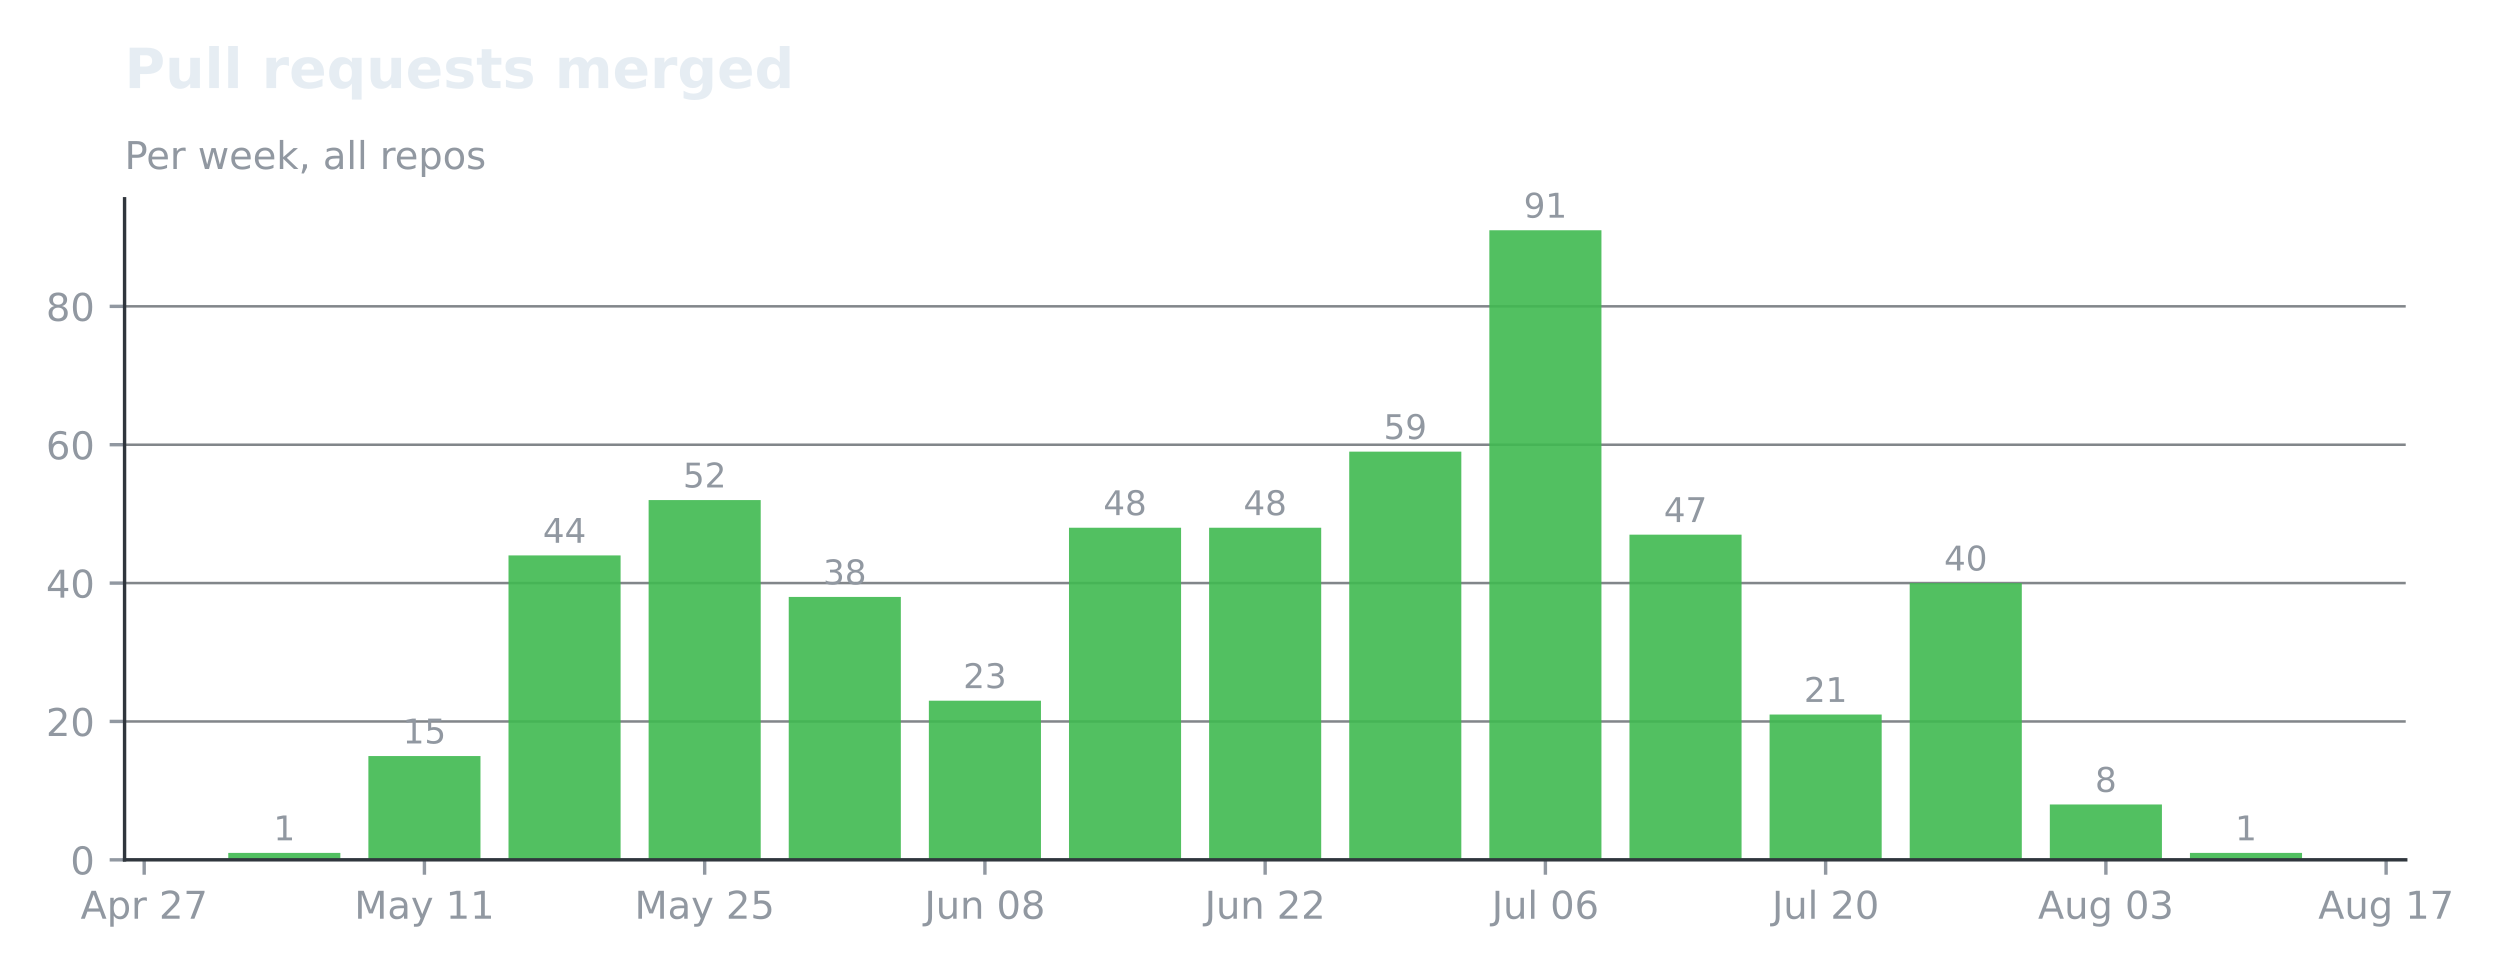
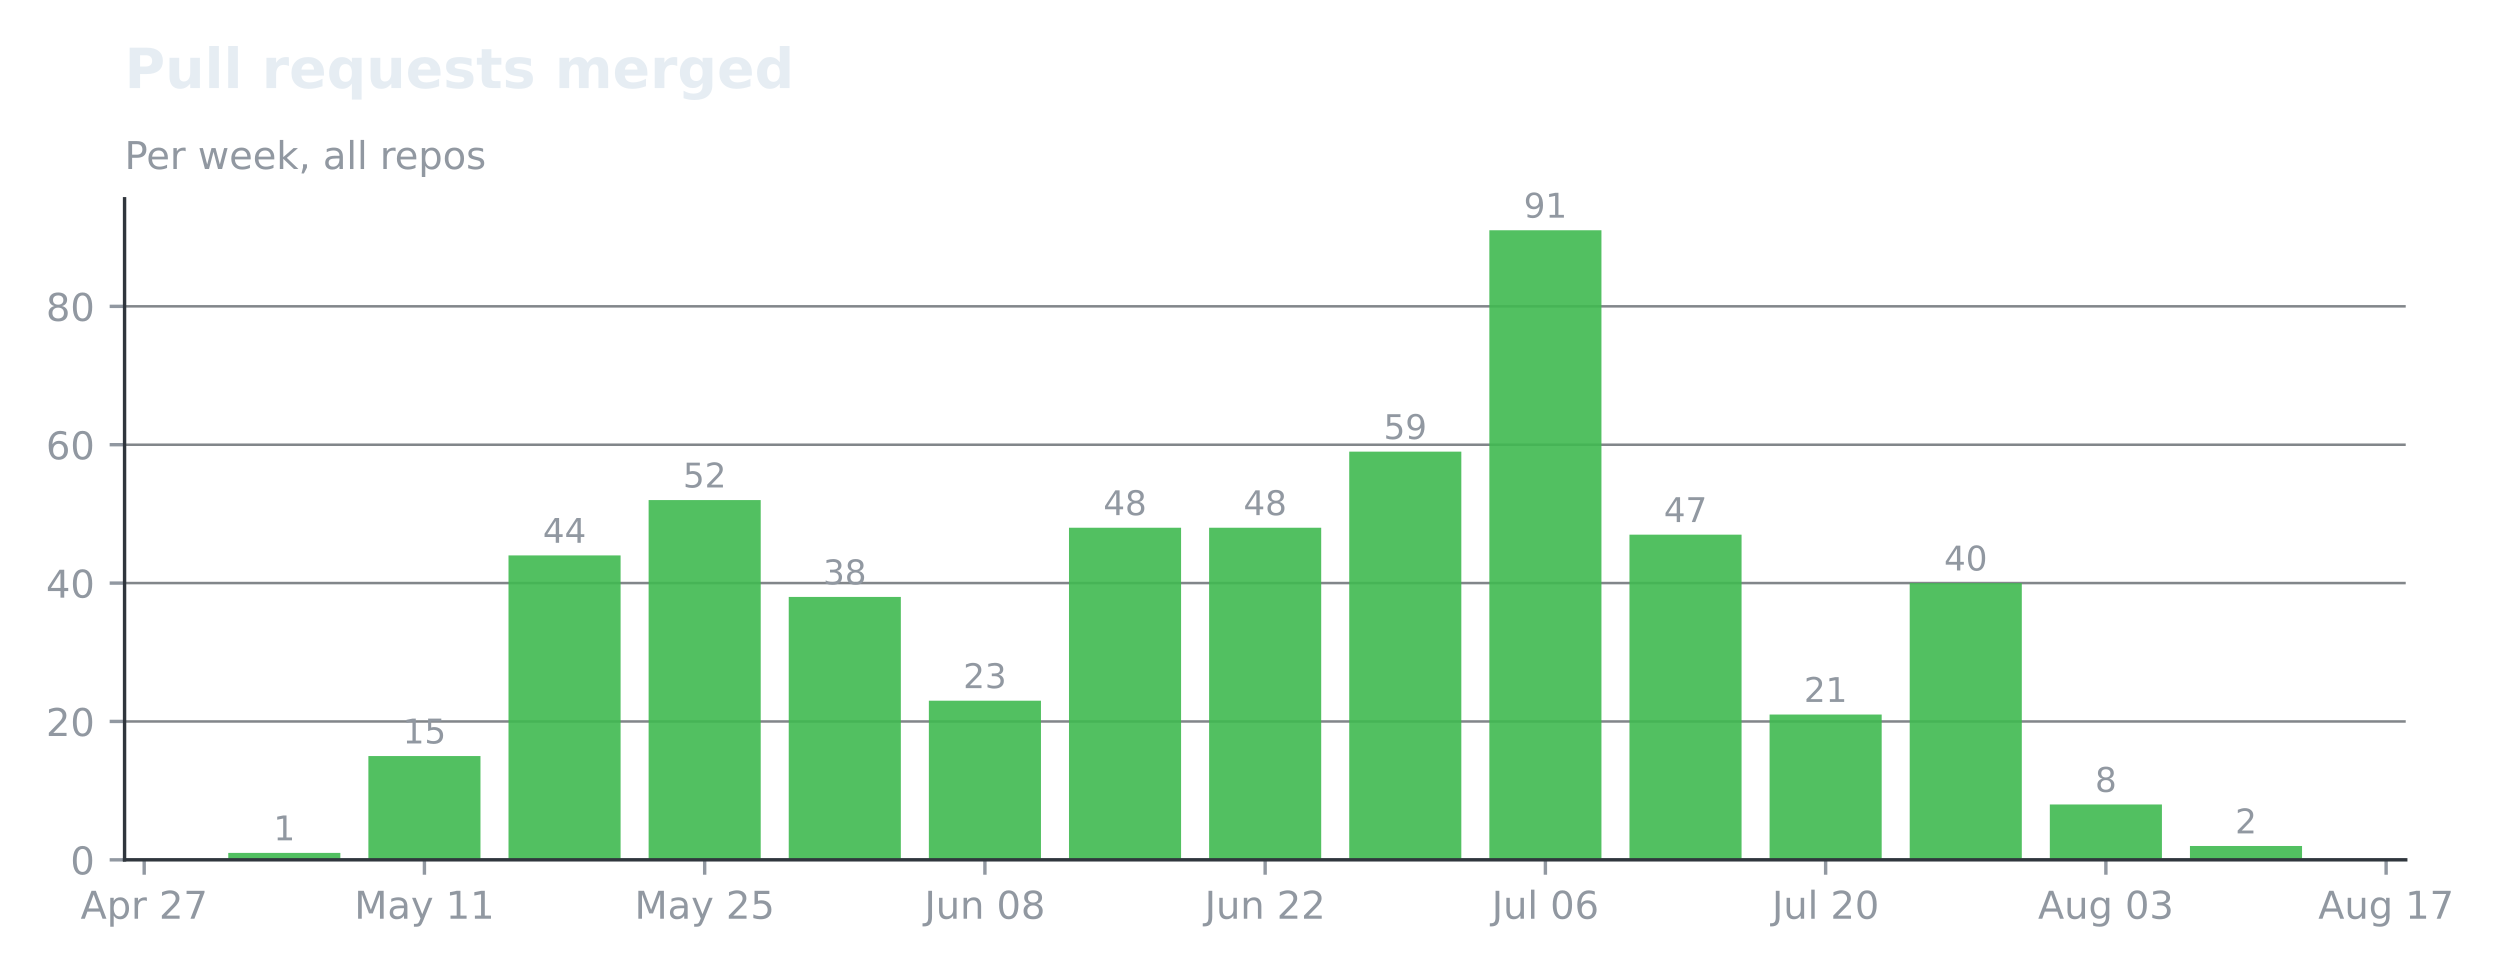
<svg xmlns="http://www.w3.org/2000/svg" xmlns:xlink="http://www.w3.org/1999/xlink" width="587.069pt" height="228.711pt" viewBox="0 0 587.069 228.711" version="1.1">
  <defs>
    <style type="text/css">*{stroke-linejoin: round; stroke-linecap: butt}</style>
  </defs>
  <g id="figure_1">
    <g id="patch_1">
      <path d="M 0 228.711  L 587.069 228.711  L 587.069 -0  L 0 -0  L 0 228.711  z " style="fill: none; opacity: 0" />
    </g>
    <g id="axes_1">
      <g id="patch_2">
        <path d="M 29.253 201.91  L 564.933 201.91  L 564.933 46.678  L 29.253 46.678  L 29.253 201.91  z " style="fill: none" />
      </g>
      <g id="matplotlib.axis_1">
        <g id="xtick_1">
          <g id="line2d_1">
            <defs>
-               <path id="mc3138b891a" d="M 0 0  L 0 3.5  " style="stroke: #9198a1; stroke-width: 0.8" />
+               <path id="mb773273c75" d="M 0 0  L 0 3.5  " style="stroke: #9198a1; stroke-width: 0.8" />
            </defs>
            <g>
-               <use xlink:href="#mc3138b891a" x="33.859" y="201.91" style="fill: #9198a1; stroke: #9198a1; stroke-width: 0.8" />
+               <use xlink:href="#mb773273c75" x="33.859" y="201.91" style="fill: #9198a1; stroke: #9198a1; stroke-width: 0.8" />
            </g>
          </g>
          <g id="text_1">
            <g style="fill: #9198a1" transform="translate(18.91768 215.7479) scale(0.09 -0.09)">
              <defs>
                <path id="DejaVuSans-24" d="M 2188 4044  L 1331 1722  L 3047 1722  L 2188 4044  z M 1831 4666  L 2547 4666  L 4325 0  L 3669 0  L 3244 1197  L 1141 1197  L 716 0  L 50 0  L 1831 4666  z " transform="scale(0.015625)" />
                <path id="DejaVuSans-53" d="M 1159 525  L 1159 -1331  L 581 -1331  L 581 3500  L 1159 3500  L 1159 2969  Q 1341 3281 1617 3432  Q 1894 3584 2278 3584  Q 2916 3584 3314 3078  Q 3713 2572 3713 1747  Q 3713 922 3314 415  Q 2916 -91 2278 -91  Q 1894 -91 1617 61  Q 1341 213 1159 525  z M 3116 1747  Q 3116 2381 2855 2742  Q 2594 3103 2138 3103  Q 1681 3103 1420 2742  Q 1159 2381 1159 1747  Q 1159 1113 1420 752  Q 1681 391 2138 391  Q 2594 391 2855 752  Q 3116 1113 3116 1747  z " transform="scale(0.015625)" />
                <path id="DejaVuSans-55" d="M 2631 2963  Q 2534 3019 2420 3045  Q 2306 3072 2169 3072  Q 1681 3072 1420 2755  Q 1159 2438 1159 1844  L 1159 0  L 581 0  L 581 3500  L 1159 3500  L 1159 2956  Q 1341 3275 1631 3429  Q 1922 3584 2338 3584  Q 2397 3584 2469 3576  Q 2541 3569 2628 3553  L 2631 2963  z " transform="scale(0.015625)" />
                <path id="DejaVuSans-3" transform="scale(0.015625)" />
                <path id="DejaVuSans-15" d="M 1228 531  L 3431 531  L 3431 0  L 469 0  L 469 531  Q 828 903 1448 1529  Q 2069 2156 2228 2338  Q 2531 2678 2651 2914  Q 2772 3150 2772 3378  Q 2772 3750 2511 3984  Q 2250 4219 1831 4219  Q 1534 4219 1204 4116  Q 875 4013 500 3803  L 500 4441  Q 881 4594 1212 4672  Q 1544 4750 1819 4750  Q 2544 4750 2975 4387  Q 3406 4025 3406 3419  Q 3406 3131 3298 2873  Q 3191 2616 2906 2266  Q 2828 2175 2409 1742  Q 1991 1309 1228 531  z " transform="scale(0.015625)" />
                <path id="DejaVuSans-1a" d="M 525 4666  L 3525 4666  L 3525 4397  L 1831 0  L 1172 0  L 2766 4134  L 525 4134  L 525 4666  z " transform="scale(0.015625)" />
              </defs>
              <use xlink:href="#DejaVuSans-24" />
              <use xlink:href="#DejaVuSans-53" transform="translate(68.40625 0)" />
              <use xlink:href="#DejaVuSans-55" transform="translate(131.8906 0)" />
              <use xlink:href="#DejaVuSans-3" transform="translate(173 0)" />
              <use xlink:href="#DejaVuSans-15" transform="translate(204.7812 0)" />
              <use xlink:href="#DejaVuSans-1a" transform="translate(268.4062 0)" />
            </g>
          </g>
        </g>
        <g id="xtick_2">
          <g id="line2d_2">
            <g>
-               <use xlink:href="#mc3138b891a" x="99.667" y="201.91" style="fill: #9198a1; stroke: #9198a1; stroke-width: 0.8" />
+               <use xlink:href="#mb773273c75" x="99.667" y="201.91" style="fill: #9198a1; stroke: #9198a1; stroke-width: 0.8" />
            </g>
          </g>
          <g id="text_2">
            <g style="fill: #9198a1" transform="translate(83.20728 215.7479) scale(0.09 -0.09)">
              <defs>
                <path id="DejaVuSans-30" d="M 628 4666  L 1569 4666  L 2759 1491  L 3956 4666  L 4897 4666  L 4897 0  L 4281 0  L 4281 4097  L 3078 897  L 2444 897  L 1241 4097  L 1241 0  L 628 0  L 628 4666  z " transform="scale(0.015625)" />
                <path id="DejaVuSans-44" d="M 2194 1759  Q 1497 1759 1228 1600  Q 959 1441 959 1056  Q 959 750 1161 570  Q 1363 391 1709 391  Q 2188 391 2477 730  Q 2766 1069 2766 1631  L 2766 1759  L 2194 1759  z M 3341 1997  L 3341 0  L 2766 0  L 2766 531  Q 2569 213 2275 61  Q 1981 -91 1556 -91  Q 1019 -91 701 211  Q 384 513 384 1019  Q 384 1609 779 1909  Q 1175 2209 1959 2209  L 2766 2209  L 2766 2266  Q 2766 2663 2505 2880  Q 2244 3097 1772 3097  Q 1472 3097 1187 3025  Q 903 2953 641 2809  L 641 3341  Q 956 3463 1253 3523  Q 1550 3584 1831 3584  Q 2591 3584 2966 3190  Q 3341 2797 3341 1997  z " transform="scale(0.015625)" />
                <path id="DejaVuSans-5c" d="M 2059 -325  Q 1816 -950 1584 -1140  Q 1353 -1331 966 -1331  L 506 -1331  L 506 -850  L 844 -850  Q 1081 -850 1212 -737  Q 1344 -625 1503 -206  L 1606 56  L 191 3500  L 800 3500  L 1894 763  L 2988 3500  L 3597 3500  L 2059 -325  z " transform="scale(0.015625)" />
                <path id="DejaVuSans-14" d="M 794 531  L 1825 531  L 1825 4091  L 703 3866  L 703 4441  L 1819 4666  L 2450 4666  L 2450 531  L 3481 531  L 3481 0  L 794 0  L 794 531  z " transform="scale(0.015625)" />
              </defs>
              <use xlink:href="#DejaVuSans-30" />
              <use xlink:href="#DejaVuSans-44" transform="translate(86.28125 0)" />
              <use xlink:href="#DejaVuSans-5c" transform="translate(147.5625 0)" />
              <use xlink:href="#DejaVuSans-3" transform="translate(206.75 0)" />
              <use xlink:href="#DejaVuSans-14" transform="translate(238.5312 0)" />
              <use xlink:href="#DejaVuSans-14" transform="translate(302.1562 0)" />
            </g>
          </g>
        </g>
        <g id="xtick_3">
          <g id="line2d_3">
            <g>
-               <use xlink:href="#mc3138b891a" x="165.476" y="201.91" style="fill: #9198a1; stroke: #9198a1; stroke-width: 0.8" />
+               <use xlink:href="#mb773273c75" x="165.476" y="201.91" style="fill: #9198a1; stroke: #9198a1; stroke-width: 0.8" />
            </g>
          </g>
          <g id="text_3">
            <g style="fill: #9198a1" transform="translate(149.0156 215.7479) scale(0.09 -0.09)">
              <defs>
                <path id="DejaVuSans-18" d="M 691 4666  L 3169 4666  L 3169 4134  L 1269 4134  L 1269 2991  Q 1406 3038 1543 3061  Q 1681 3084 1819 3084  Q 2600 3084 3056 2656  Q 3513 2228 3513 1497  Q 3513 744 3044 326  Q 2575 -91 1722 -91  Q 1428 -91 1123 -41  Q 819 9 494 109  L 494 744  Q 775 591 1075 516  Q 1375 441 1709 441  Q 2250 441 2565 725  Q 2881 1009 2881 1497  Q 2881 1984 2565 2268  Q 2250 2553 1709 2553  Q 1456 2553 1204 2497  Q 953 2441 691 2322  L 691 4666  z " transform="scale(0.015625)" />
              </defs>
              <use xlink:href="#DejaVuSans-30" />
              <use xlink:href="#DejaVuSans-44" transform="translate(86.28125 0)" />
              <use xlink:href="#DejaVuSans-5c" transform="translate(147.5625 0)" />
              <use xlink:href="#DejaVuSans-3" transform="translate(206.75 0)" />
              <use xlink:href="#DejaVuSans-15" transform="translate(238.5312 0)" />
              <use xlink:href="#DejaVuSans-18" transform="translate(302.1562 0)" />
            </g>
          </g>
        </g>
        <g id="xtick_4">
          <g id="line2d_4">
            <g>
-               <use xlink:href="#mc3138b891a" x="231.284" y="201.91" style="fill: #9198a1; stroke: #9198a1; stroke-width: 0.8" />
+               <use xlink:href="#mb773273c75" x="231.284" y="201.91" style="fill: #9198a1; stroke: #9198a1; stroke-width: 0.8" />
            </g>
          </g>
          <g id="text_4">
            <g style="fill: #9198a1" transform="translate(217.0965 215.7479) scale(0.09 -0.09)">
              <defs>
                <path id="DejaVuSans-2d" d="M 628 4666  L 1259 4666  L 1259 325  Q 1259 -519 939 -900  Q 619 -1281 -91 -1281  L -331 -1281  L -331 -750  L -134 -750  Q 284 -750 456 -515  Q 628 -281 628 325  L 628 4666  z " transform="scale(0.015625)" />
                <path id="DejaVuSans-58" d="M 544 1381  L 544 3500  L 1119 3500  L 1119 1403  Q 1119 906 1312 657  Q 1506 409 1894 409  Q 2359 409 2629 706  Q 2900 1003 2900 1516  L 2900 3500  L 3475 3500  L 3475 0  L 2900 0  L 2900 538  Q 2691 219 2414 64  Q 2138 -91 1772 -91  Q 1169 -91 856 284  Q 544 659 544 1381  z M 1991 3584  L 1991 3584  z " transform="scale(0.015625)" />
                <path id="DejaVuSans-51" d="M 3513 2113  L 3513 0  L 2938 0  L 2938 2094  Q 2938 2591 2744 2837  Q 2550 3084 2163 3084  Q 1697 3084 1428 2787  Q 1159 2491 1159 1978  L 1159 0  L 581 0  L 581 3500  L 1159 3500  L 1159 2956  Q 1366 3272 1645 3428  Q 1925 3584 2291 3584  Q 2894 3584 3203 3211  Q 3513 2838 3513 2113  z " transform="scale(0.015625)" />
                <path id="DejaVuSans-13" d="M 2034 4250  Q 1547 4250 1301 3770  Q 1056 3291 1056 2328  Q 1056 1369 1301 889  Q 1547 409 2034 409  Q 2525 409 2770 889  Q 3016 1369 3016 2328  Q 3016 3291 2770 3770  Q 2525 4250 2034 4250  z M 2034 4750  Q 2819 4750 3233 4129  Q 3647 3509 3647 2328  Q 3647 1150 3233 529  Q 2819 -91 2034 -91  Q 1250 -91 836 529  Q 422 1150 422 2328  Q 422 3509 836 4129  Q 1250 4750 2034 4750  z " transform="scale(0.015625)" />
                <path id="DejaVuSans-1b" d="M 2034 2216  Q 1584 2216 1326 1975  Q 1069 1734 1069 1313  Q 1069 891 1326 650  Q 1584 409 2034 409  Q 2484 409 2743 651  Q 3003 894 3003 1313  Q 3003 1734 2745 1975  Q 2488 2216 2034 2216  z M 1403 2484  Q 997 2584 770 2862  Q 544 3141 544 3541  Q 544 4100 942 4425  Q 1341 4750 2034 4750  Q 2731 4750 3128 4425  Q 3525 4100 3525 3541  Q 3525 3141 3298 2862  Q 3072 2584 2669 2484  Q 3125 2378 3379 2068  Q 3634 1759 3634 1313  Q 3634 634 3220 271  Q 2806 -91 2034 -91  Q 1263 -91 848 271  Q 434 634 434 1313  Q 434 1759 690 2068  Q 947 2378 1403 2484  z M 1172 3481  Q 1172 3119 1398 2916  Q 1625 2713 2034 2713  Q 2441 2713 2670 2916  Q 2900 3119 2900 3481  Q 2900 3844 2670 4047  Q 2441 4250 2034 4250  Q 1625 4250 1398 4047  Q 1172 3844 1172 3481  z " transform="scale(0.015625)" />
              </defs>
              <use xlink:href="#DejaVuSans-2d" />
              <use xlink:href="#DejaVuSans-58" transform="translate(29.5 0)" />
              <use xlink:href="#DejaVuSans-51" transform="translate(92.875 0)" />
              <use xlink:href="#DejaVuSans-3" transform="translate(156.25 0)" />
              <use xlink:href="#DejaVuSans-13" transform="translate(188.0312 0)" />
              <use xlink:href="#DejaVuSans-1b" transform="translate(251.6562 0)" />
            </g>
          </g>
        </g>
        <g id="xtick_5">
          <g id="line2d_5">
            <g>
-               <use xlink:href="#mc3138b891a" x="297.092" y="201.91" style="fill: #9198a1; stroke: #9198a1; stroke-width: 0.8" />
+               <use xlink:href="#mb773273c75" x="297.092" y="201.91" style="fill: #9198a1; stroke: #9198a1; stroke-width: 0.8" />
            </g>
          </g>
          <g id="text_5">
            <g style="fill: #9198a1" transform="translate(282.9048 215.7479) scale(0.09 -0.09)">
              <use xlink:href="#DejaVuSans-2d" />
              <use xlink:href="#DejaVuSans-58" transform="translate(29.5 0)" />
              <use xlink:href="#DejaVuSans-51" transform="translate(92.875 0)" />
              <use xlink:href="#DejaVuSans-3" transform="translate(156.25 0)" />
              <use xlink:href="#DejaVuSans-15" transform="translate(188.0312 0)" />
              <use xlink:href="#DejaVuSans-15" transform="translate(251.6562 0)" />
            </g>
          </g>
        </g>
        <g id="xtick_6">
          <g id="line2d_6">
            <g>
-               <use xlink:href="#mc3138b891a" x="362.901" y="201.91" style="fill: #9198a1; stroke: #9198a1; stroke-width: 0.8" />
+               <use xlink:href="#mb773273c75" x="362.901" y="201.91" style="fill: #9198a1; stroke: #9198a1; stroke-width: 0.8" />
            </g>
          </g>
          <g id="text_6">
            <g style="fill: #9198a1" transform="translate(350.3149 215.7486) scale(0.09 -0.09)">
              <defs>
                <path id="DejaVuSans-4f" d="M 603 4863  L 1178 4863  L 1178 0  L 603 0  L 603 4863  z " transform="scale(0.015625)" />
                <path id="DejaVuSans-19" d="M 2113 2584  Q 1688 2584 1439 2293  Q 1191 2003 1191 1497  Q 1191 994 1439 701  Q 1688 409 2113 409  Q 2538 409 2786 701  Q 3034 994 3034 1497  Q 3034 2003 2786 2293  Q 2538 2584 2113 2584  z M 3366 4563  L 3366 3988  Q 3128 4100 2886 4159  Q 2644 4219 2406 4219  Q 1781 4219 1451 3797  Q 1122 3375 1075 2522  Q 1259 2794 1537 2939  Q 1816 3084 2150 3084  Q 2853 3084 3261 2657  Q 3669 2231 3669 1497  Q 3669 778 3244 343  Q 2819 -91 2113 -91  Q 1303 -91 875 529  Q 447 1150 447 2328  Q 447 3434 972 4092  Q 1497 4750 2381 4750  Q 2619 4750 2861 4703  Q 3103 4656 3366 4563  z " transform="scale(0.015625)" />
              </defs>
              <use xlink:href="#DejaVuSans-2d" />
              <use xlink:href="#DejaVuSans-58" transform="translate(29.5 0)" />
              <use xlink:href="#DejaVuSans-4f" transform="translate(92.875 0)" />
              <use xlink:href="#DejaVuSans-3" transform="translate(120.6562 0)" />
              <use xlink:href="#DejaVuSans-13" transform="translate(152.4375 0)" />
              <use xlink:href="#DejaVuSans-19" transform="translate(216.0625 0)" />
            </g>
          </g>
        </g>
        <g id="xtick_7">
          <g id="line2d_7">
            <g>
-               <use xlink:href="#mc3138b891a" x="428.709" y="201.91" style="fill: #9198a1; stroke: #9198a1; stroke-width: 0.8" />
+               <use xlink:href="#mb773273c75" x="428.709" y="201.91" style="fill: #9198a1; stroke: #9198a1; stroke-width: 0.8" />
            </g>
          </g>
          <g id="text_7">
            <g style="fill: #9198a1" transform="translate(416.1233 215.7486) scale(0.09 -0.09)">
              <use xlink:href="#DejaVuSans-2d" />
              <use xlink:href="#DejaVuSans-58" transform="translate(29.5 0)" />
              <use xlink:href="#DejaVuSans-4f" transform="translate(92.875 0)" />
              <use xlink:href="#DejaVuSans-3" transform="translate(120.6562 0)" />
              <use xlink:href="#DejaVuSans-15" transform="translate(152.4375 0)" />
              <use xlink:href="#DejaVuSans-13" transform="translate(216.0625 0)" />
            </g>
          </g>
        </g>
        <g id="xtick_8">
          <g id="line2d_8">
            <g>
-               <use xlink:href="#mc3138b891a" x="494.518" y="201.91" style="fill: #9198a1; stroke: #9198a1; stroke-width: 0.8" />
+               <use xlink:href="#mb773273c75" x="494.518" y="201.91" style="fill: #9198a1; stroke: #9198a1; stroke-width: 0.8" />
            </g>
          </g>
          <g id="text_8">
            <g style="fill: #9198a1" transform="translate(478.5742 215.7479) scale(0.09 -0.09)">
              <defs>
                <path id="DejaVuSans-4a" d="M 2906 1791  Q 2906 2416 2648 2759  Q 2391 3103 1925 3103  Q 1463 3103 1205 2759  Q 947 2416 947 1791  Q 947 1169 1205 825  Q 1463 481 1925 481  Q 2391 481 2648 825  Q 2906 1169 2906 1791  z M 3481 434  Q 3481 -459 3084 -895  Q 2688 -1331 1869 -1331  Q 1566 -1331 1297 -1286  Q 1028 -1241 775 -1147  L 775 -588  Q 1028 -725 1275 -790  Q 1522 -856 1778 -856  Q 2344 -856 2625 -561  Q 2906 -266 2906 331  L 2906 616  Q 2728 306 2450 153  Q 2172 0 1784 0  Q 1141 0 747 490  Q 353 981 353 1791  Q 353 2603 747 3093  Q 1141 3584 1784 3584  Q 2172 3584 2450 3431  Q 2728 3278 2906 2969  L 2906 3500  L 3481 3500  L 3481 434  z " transform="scale(0.015625)" />
                <path id="DejaVuSans-16" d="M 2597 2516  Q 3050 2419 3304 2112  Q 3559 1806 3559 1356  Q 3559 666 3084 287  Q 2609 -91 1734 -91  Q 1441 -91 1130 -33  Q 819 25 488 141  L 488 750  Q 750 597 1062 519  Q 1375 441 1716 441  Q 2309 441 2620 675  Q 2931 909 2931 1356  Q 2931 1769 2642 2001  Q 2353 2234 1838 2234  L 1294 2234  L 1294 2753  L 1863 2753  Q 2328 2753 2575 2939  Q 2822 3125 2822 3475  Q 2822 3834 2567 4026  Q 2313 4219 1838 4219  Q 1578 4219 1281 4162  Q 984 4106 628 3988  L 628 4550  Q 988 4650 1302 4700  Q 1616 4750 1894 4750  Q 2613 4750 3031 4423  Q 3450 4097 3450 3541  Q 3450 3153 3228 2886  Q 3006 2619 2597 2516  z " transform="scale(0.015625)" />
              </defs>
              <use xlink:href="#DejaVuSans-24" />
              <use xlink:href="#DejaVuSans-58" transform="translate(68.40625 0)" />
              <use xlink:href="#DejaVuSans-4a" transform="translate(131.7812 0)" />
              <use xlink:href="#DejaVuSans-3" transform="translate(195.2656 0)" />
              <use xlink:href="#DejaVuSans-13" transform="translate(227.0469 0)" />
              <use xlink:href="#DejaVuSans-16" transform="translate(290.6719 0)" />
            </g>
          </g>
        </g>
        <g id="xtick_9">
          <g id="line2d_9">
            <g>
-               <use xlink:href="#mc3138b891a" x="560.326" y="201.91" style="fill: #9198a1; stroke: #9198a1; stroke-width: 0.8" />
+               <use xlink:href="#mb773273c75" x="560.326" y="201.91" style="fill: #9198a1; stroke: #9198a1; stroke-width: 0.8" />
            </g>
          </g>
          <g id="text_9">
            <g style="fill: #9198a1" transform="translate(544.3826 215.7479) scale(0.09 -0.09)">
              <use xlink:href="#DejaVuSans-24" />
              <use xlink:href="#DejaVuSans-58" transform="translate(68.40625 0)" />
              <use xlink:href="#DejaVuSans-4a" transform="translate(131.7812 0)" />
              <use xlink:href="#DejaVuSans-3" transform="translate(195.2656 0)" />
              <use xlink:href="#DejaVuSans-14" transform="translate(227.0469 0)" />
              <use xlink:href="#DejaVuSans-1a" transform="translate(290.6719 0)" />
            </g>
          </g>
        </g>
      </g>
      <g id="matplotlib.axis_2">
        <g id="ytick_1">
          <g id="line2d_10">
-             <path d="M 29.253 201.91  L 564.933 201.91  " clip-path="url(#p48f20add2b)" style="fill: none; stroke: #30363d; stroke-opacity: 0.6; stroke-width: 0.6; stroke-linecap: square" />
+             <path d="M 29.253 201.91  L 564.933 201.91  " clip-path="url(#p939a97aabf)" style="fill: none; stroke: #30363d; stroke-opacity: 0.6; stroke-width: 0.6; stroke-linecap: square" />
          </g>
          <g id="line2d_11">
            <defs>
-               <path id="meef2869272" d="M 0 0  L -3.5 0  " style="stroke: #9198a1; stroke-width: 0.8" />
+               <path id="ma7c0218c2b" d="M 0 0  L -3.5 0  " style="stroke: #9198a1; stroke-width: 0.8" />
            </defs>
            <g>
-               <use xlink:href="#meef2869272" x="29.253" y="201.91" style="fill: #9198a1; stroke: #9198a1; stroke-width: 0.8" />
+               <use xlink:href="#ma7c0218c2b" x="29.253" y="201.91" style="fill: #9198a1; stroke: #9198a1; stroke-width: 0.8" />
            </g>
          </g>
          <g id="text_10">
            <g style="fill: #9198a1" transform="translate(16.52625 205.3289) scale(0.09 -0.09)">
              <use xlink:href="#DejaVuSans-13" />
            </g>
          </g>
        </g>
        <g id="ytick_2">
          <g id="line2d_12">
-             <path d="M 29.253 169.418  L 564.933 169.418  " clip-path="url(#p48f20add2b)" style="fill: none; stroke: #30363d; stroke-opacity: 0.6; stroke-width: 0.6; stroke-linecap: square" />
+             <path d="M 29.253 169.418  L 564.933 169.418  " clip-path="url(#p939a97aabf)" style="fill: none; stroke: #30363d; stroke-opacity: 0.6; stroke-width: 0.6; stroke-linecap: square" />
          </g>
          <g id="line2d_13">
            <g>
-               <use xlink:href="#meef2869272" x="29.253" y="169.418" style="fill: #9198a1; stroke: #9198a1; stroke-width: 0.8" />
+               <use xlink:href="#ma7c0218c2b" x="29.253" y="169.418" style="fill: #9198a1; stroke: #9198a1; stroke-width: 0.8" />
            </g>
          </g>
          <g id="text_11">
            <g style="fill: #9198a1" transform="translate(10.8 172.8366) scale(0.09 -0.09)">
              <use xlink:href="#DejaVuSans-15" />
              <use xlink:href="#DejaVuSans-13" transform="translate(63.625 0)" />
            </g>
          </g>
        </g>
        <g id="ytick_3">
          <g id="line2d_14">
-             <path d="M 29.253 136.925  L 564.933 136.925  " clip-path="url(#p48f20add2b)" style="fill: none; stroke: #30363d; stroke-opacity: 0.6; stroke-width: 0.6; stroke-linecap: square" />
+             <path d="M 29.253 136.925  L 564.933 136.925  " clip-path="url(#p939a97aabf)" style="fill: none; stroke: #30363d; stroke-opacity: 0.6; stroke-width: 0.6; stroke-linecap: square" />
          </g>
          <g id="line2d_15">
            <g>
-               <use xlink:href="#meef2869272" x="29.253" y="136.925" style="fill: #9198a1; stroke: #9198a1; stroke-width: 0.8" />
+               <use xlink:href="#ma7c0218c2b" x="29.253" y="136.925" style="fill: #9198a1; stroke: #9198a1; stroke-width: 0.8" />
            </g>
          </g>
          <g id="text_12">
            <g style="fill: #9198a1" transform="translate(10.8 140.3443) scale(0.09 -0.09)">
              <defs>
                <path id="DejaVuSans-17" d="M 2419 4116  L 825 1625  L 2419 1625  L 2419 4116  z M 2253 4666  L 3047 4666  L 3047 1625  L 3713 1625  L 3713 1100  L 3047 1100  L 3047 0  L 2419 0  L 2419 1100  L 313 1100  L 313 1709  L 2253 4666  z " transform="scale(0.015625)" />
              </defs>
              <use xlink:href="#DejaVuSans-17" />
              <use xlink:href="#DejaVuSans-13" transform="translate(63.625 0)" />
            </g>
          </g>
        </g>
        <g id="ytick_4">
          <g id="line2d_16">
-             <path d="M 29.253 104.433  L 564.933 104.433  " clip-path="url(#p48f20add2b)" style="fill: none; stroke: #30363d; stroke-opacity: 0.6; stroke-width: 0.6; stroke-linecap: square" />
+             <path d="M 29.253 104.433  L 564.933 104.433  " clip-path="url(#p939a97aabf)" style="fill: none; stroke: #30363d; stroke-opacity: 0.6; stroke-width: 0.6; stroke-linecap: square" />
          </g>
          <g id="line2d_17">
            <g>
-               <use xlink:href="#meef2869272" x="29.253" y="104.433" style="fill: #9198a1; stroke: #9198a1; stroke-width: 0.8" />
+               <use xlink:href="#ma7c0218c2b" x="29.253" y="104.433" style="fill: #9198a1; stroke: #9198a1; stroke-width: 0.8" />
            </g>
          </g>
          <g id="text_13">
            <g style="fill: #9198a1" transform="translate(10.8 107.852) scale(0.09 -0.09)">
              <use xlink:href="#DejaVuSans-19" />
              <use xlink:href="#DejaVuSans-13" transform="translate(63.625 0)" />
            </g>
          </g>
        </g>
        <g id="ytick_5">
          <g id="line2d_18">
-             <path d="M 29.253 71.941  L 564.933 71.941  " clip-path="url(#p48f20add2b)" style="fill: none; stroke: #30363d; stroke-opacity: 0.6; stroke-width: 0.6; stroke-linecap: square" />
+             <path d="M 29.253 71.941  L 564.933 71.941  " clip-path="url(#p939a97aabf)" style="fill: none; stroke: #30363d; stroke-opacity: 0.6; stroke-width: 0.6; stroke-linecap: square" />
          </g>
          <g id="line2d_19">
            <g>
-               <use xlink:href="#meef2869272" x="29.253" y="71.941" style="fill: #9198a1; stroke: #9198a1; stroke-width: 0.8" />
+               <use xlink:href="#ma7c0218c2b" x="29.253" y="71.941" style="fill: #9198a1; stroke: #9198a1; stroke-width: 0.8" />
            </g>
          </g>
          <g id="text_14">
            <g style="fill: #9198a1" transform="translate(10.8 75.35968) scale(0.09 -0.09)">
              <use xlink:href="#DejaVuSans-1b" />
              <use xlink:href="#DejaVuSans-13" transform="translate(63.625 0)" />
            </g>
          </g>
        </g>
      </g>
      <g id="patch_3">
-         <path d="M 53.602 201.91  L 79.925 201.91  L 79.925 200.285  L 53.602 200.285  z " clip-path="url(#p48f20add2b)" style="fill: #3fb950; opacity: 0.9" />
+         <path d="M 53.602 201.91  L 79.925 201.91  L 79.925 200.285  L 53.602 200.285  z " clip-path="url(#p939a97aabf)" style="fill: #3fb950; opacity: 0.9" />
      </g>
      <g id="patch_4">
-         <path d="M 86.506 201.91  L 112.829 201.91  L 112.829 177.541  L 86.506 177.541  z " clip-path="url(#p48f20add2b)" style="fill: #3fb950; opacity: 0.9" />
+         <path d="M 86.506 201.91  L 112.829 201.91  L 112.829 177.541  L 86.506 177.541  z " clip-path="url(#p939a97aabf)" style="fill: #3fb950; opacity: 0.9" />
      </g>
      <g id="patch_5">
-         <path d="M 119.41 201.91  L 145.733 201.91  L 145.733 130.427  L 119.41 130.427  z " clip-path="url(#p48f20add2b)" style="fill: #3fb950; opacity: 0.9" />
+         <path d="M 119.41 201.91  L 145.733 201.91  L 145.733 130.427  L 119.41 130.427  z " clip-path="url(#p939a97aabf)" style="fill: #3fb950; opacity: 0.9" />
      </g>
      <g id="patch_6">
-         <path d="M 152.314 201.91  L 178.637 201.91  L 178.637 117.43  L 152.314 117.43  z " clip-path="url(#p48f20add2b)" style="fill: #3fb950; opacity: 0.9" />
+         <path d="M 152.314 201.91  L 178.637 201.91  L 178.637 117.43  L 152.314 117.43  z " clip-path="url(#p939a97aabf)" style="fill: #3fb950; opacity: 0.9" />
      </g>
      <g id="patch_7">
-         <path d="M 185.218 201.91  L 211.542 201.91  L 211.542 140.175  L 185.218 140.175  z " clip-path="url(#p48f20add2b)" style="fill: #3fb950; opacity: 0.9" />
+         <path d="M 185.218 201.91  L 211.542 201.91  L 211.542 140.175  L 185.218 140.175  z " clip-path="url(#p939a97aabf)" style="fill: #3fb950; opacity: 0.9" />
      </g>
      <g id="patch_8">
-         <path d="M 218.122 201.91  L 244.446 201.91  L 244.446 164.544  L 218.122 164.544  z " clip-path="url(#p48f20add2b)" style="fill: #3fb950; opacity: 0.9" />
+         <path d="M 218.122 201.91  L 244.446 201.91  L 244.446 164.544  L 218.122 164.544  z " clip-path="url(#p939a97aabf)" style="fill: #3fb950; opacity: 0.9" />
      </g>
      <g id="patch_9">
-         <path d="M 251.027 201.91  L 277.35 201.91  L 277.35 123.928  L 251.027 123.928  z " clip-path="url(#p48f20add2b)" style="fill: #3fb950; opacity: 0.9" />
+         <path d="M 251.027 201.91  L 277.35 201.91  L 277.35 123.928  L 251.027 123.928  z " clip-path="url(#p939a97aabf)" style="fill: #3fb950; opacity: 0.9" />
      </g>
      <g id="patch_10">
-         <path d="M 283.931 201.91  L 310.254 201.91  L 310.254 123.928  L 283.931 123.928  z " clip-path="url(#p48f20add2b)" style="fill: #3fb950; opacity: 0.9" />
+         <path d="M 283.931 201.91  L 310.254 201.91  L 310.254 123.928  L 283.931 123.928  z " clip-path="url(#p939a97aabf)" style="fill: #3fb950; opacity: 0.9" />
      </g>
      <g id="patch_11">
-         <path d="M 316.835 201.91  L 343.158 201.91  L 343.158 106.058  L 316.835 106.058  z " clip-path="url(#p48f20add2b)" style="fill: #3fb950; opacity: 0.9" />
+         <path d="M 316.835 201.91  L 343.158 201.91  L 343.158 106.058  L 316.835 106.058  z " clip-path="url(#p939a97aabf)" style="fill: #3fb950; opacity: 0.9" />
      </g>
      <g id="patch_12">
-         <path d="M 349.739 201.91  L 376.063 201.91  L 376.063 54.07  L 349.739 54.07  z " clip-path="url(#p48f20add2b)" style="fill: #3fb950; opacity: 0.9" />
+         <path d="M 349.739 201.91  L 376.063 201.91  L 376.063 54.07  L 349.739 54.07  z " clip-path="url(#p939a97aabf)" style="fill: #3fb950; opacity: 0.9" />
      </g>
      <g id="patch_13">
-         <path d="M 382.643 201.91  L 408.967 201.91  L 408.967 125.553  L 382.643 125.553  z " clip-path="url(#p48f20add2b)" style="fill: #3fb950; opacity: 0.9" />
+         <path d="M 382.643 201.91  L 408.967 201.91  L 408.967 125.553  L 382.643 125.553  z " clip-path="url(#p939a97aabf)" style="fill: #3fb950; opacity: 0.9" />
      </g>
      <g id="patch_14">
-         <path d="M 415.548 201.91  L 441.871 201.91  L 441.871 167.793  L 415.548 167.793  z " clip-path="url(#p48f20add2b)" style="fill: #3fb950; opacity: 0.9" />
+         <path d="M 415.548 201.91  L 441.871 201.91  L 441.871 167.793  L 415.548 167.793  z " clip-path="url(#p939a97aabf)" style="fill: #3fb950; opacity: 0.9" />
      </g>
      <g id="patch_15">
-         <path d="M 448.452 201.91  L 474.775 201.91  L 474.775 136.925  L 448.452 136.925  z " clip-path="url(#p48f20add2b)" style="fill: #3fb950; opacity: 0.9" />
+         <path d="M 448.452 201.91  L 474.775 201.91  L 474.775 136.925  L 448.452 136.925  z " clip-path="url(#p939a97aabf)" style="fill: #3fb950; opacity: 0.9" />
      </g>
      <g id="patch_16">
-         <path d="M 481.356 201.91  L 507.679 201.91  L 507.679 188.913  L 481.356 188.913  z " clip-path="url(#p48f20add2b)" style="fill: #3fb950; opacity: 0.9" />
+         <path d="M 481.356 201.91  L 507.679 201.91  L 507.679 188.913  L 481.356 188.913  z " clip-path="url(#p939a97aabf)" style="fill: #3fb950; opacity: 0.9" />
      </g>
      <g id="patch_17">
-         <path d="M 514.26 201.91  L 540.583 201.91  L 540.583 200.285  L 514.26 200.285  z " clip-path="url(#p48f20add2b)" style="fill: #3fb950; opacity: 0.9" />
+         <path d="M 514.26 201.91  L 540.583 201.91  L 540.583 198.661  L 514.26 198.661  z " clip-path="url(#p939a97aabf)" style="fill: #3fb950; opacity: 0.9" />
      </g>
      <g id="patch_18">
        <path d="M 29.253 201.91  L 29.253 46.678  " style="fill: none; stroke: #30363d; stroke-width: 0.8; stroke-linejoin: miter; stroke-linecap: square" />
      </g>
      <g id="patch_19">
        <path d="M 29.253 201.91  L 564.933 201.91  " style="fill: none; stroke: #30363d; stroke-width: 0.8; stroke-linejoin: miter; stroke-linecap: square" />
      </g>
      <g id="text_15">
        <g style="fill: #9198a1" transform="translate(64.21826 197.3286) scale(0.08 -0.08)">
          <use xlink:href="#DejaVuSans-14" />
        </g>
      </g>
      <g id="text_16">
        <g style="fill: #9198a1" transform="translate(94.57744 174.5839) scale(0.08 -0.08)">
          <use xlink:href="#DejaVuSans-14" />
          <use xlink:href="#DejaVuSans-18" transform="translate(63.625 0)" />
        </g>
      </g>
      <g id="text_17">
        <g style="fill: #9198a1" transform="translate(127.4816 127.4701) scale(0.08 -0.08)">
          <use xlink:href="#DejaVuSans-17" />
          <use xlink:href="#DejaVuSans-17" transform="translate(63.625 0)" />
        </g>
      </g>
      <g id="text_18">
        <g style="fill: #9198a1" transform="translate(160.3858 114.4732) scale(0.08 -0.08)">
          <use xlink:href="#DejaVuSans-18" />
          <use xlink:href="#DejaVuSans-15" transform="translate(63.625 0)" />
        </g>
      </g>
      <g id="text_19">
        <g style="fill: #9198a1" transform="translate(193.29 137.2178) scale(0.08 -0.08)">
          <use xlink:href="#DejaVuSans-16" />
          <use xlink:href="#DejaVuSans-1b" transform="translate(63.625 0)" />
        </g>
      </g>
      <g id="text_20">
        <g style="fill: #9198a1" transform="translate(226.1941 161.587) scale(0.08 -0.08)">
          <use xlink:href="#DejaVuSans-15" />
          <use xlink:href="#DejaVuSans-16" transform="translate(63.625 0)" />
        </g>
      </g>
      <g id="text_21">
        <g style="fill: #9198a1" transform="translate(259.0983 120.9716) scale(0.08 -0.08)">
          <use xlink:href="#DejaVuSans-17" />
          <use xlink:href="#DejaVuSans-1b" transform="translate(63.625 0)" />
        </g>
      </g>
      <g id="text_22">
        <g style="fill: #9198a1" transform="translate(292.0025 120.9716) scale(0.08 -0.08)">
          <use xlink:href="#DejaVuSans-17" />
          <use xlink:href="#DejaVuSans-1b" transform="translate(63.625 0)" />
        </g>
      </g>
      <g id="text_23">
        <g style="fill: #9198a1" transform="translate(324.9067 103.1009) scale(0.08 -0.08)">
          <defs>
            <path id="DejaVuSans-1c" d="M 703 97  L 703 672  Q 941 559 1184 500  Q 1428 441 1663 441  Q 2288 441 2617 861  Q 2947 1281 2994 2138  Q 2813 1869 2534 1725  Q 2256 1581 1919 1581  Q 1219 1581 811 2004  Q 403 2428 403 3163  Q 403 3881 828 4315  Q 1253 4750 1959 4750  Q 2769 4750 3195 4129  Q 3622 3509 3622 2328  Q 3622 1225 3098 567  Q 2575 -91 1691 -91  Q 1453 -91 1209 -44  Q 966 3 703 97  z M 1959 2075  Q 2384 2075 2632 2365  Q 2881 2656 2881 3163  Q 2881 3666 2632 3958  Q 2384 4250 1959 4250  Q 1534 4250 1286 3958  Q 1038 3666 1038 3163  Q 1038 2656 1286 2365  Q 1534 2075 1959 2075  z " transform="scale(0.015625)" />
          </defs>
          <use xlink:href="#DejaVuSans-18" />
          <use xlink:href="#DejaVuSans-1c" transform="translate(63.625 0)" />
        </g>
      </g>
      <g id="text_24">
        <g style="fill: #9198a1" transform="translate(357.8109 51.11317) scale(0.08 -0.08)">
          <use xlink:href="#DejaVuSans-1c" />
          <use xlink:href="#DejaVuSans-14" transform="translate(63.625 0)" />
        </g>
      </g>
      <g id="text_25">
        <g style="fill: #9198a1" transform="translate(390.715 122.5962) scale(0.08 -0.08)">
          <use xlink:href="#DejaVuSans-17" />
          <use xlink:href="#DejaVuSans-1a" transform="translate(63.625 0)" />
        </g>
      </g>
      <g id="text_26">
        <g style="fill: #9198a1" transform="translate(423.6192 164.8362) scale(0.08 -0.08)">
          <use xlink:href="#DejaVuSans-15" />
          <use xlink:href="#DejaVuSans-14" transform="translate(63.625 0)" />
        </g>
      </g>
      <g id="text_27">
        <g style="fill: #9198a1" transform="translate(456.5234 133.9686) scale(0.08 -0.08)">
          <use xlink:href="#DejaVuSans-17" />
          <use xlink:href="#DejaVuSans-13" transform="translate(63.625 0)" />
        </g>
      </g>
      <g id="text_28">
        <g style="fill: #9198a1" transform="translate(491.9726 185.9562) scale(0.08 -0.08)">
          <use xlink:href="#DejaVuSans-1b" />
        </g>
      </g>
      <g id="text_29">
-         <g style="fill: #9198a1" transform="translate(524.8767 197.3286) scale(0.08 -0.08)">
-           <use xlink:href="#DejaVuSans-14" />
+         <g style="fill: #9198a1" transform="translate(524.8767 195.7039) scale(0.08 -0.08)">
+           <use xlink:href="#DejaVuSans-15" />
        </g>
      </g>
      <g id="text_30">
        <g style="fill: #9198a1" transform="translate(29.2525 39.69253) scale(0.09 -0.09)">
          <defs>
            <path id="DejaVuSans-33" d="M 1259 4147  L 1259 2394  L 2053 2394  Q 2494 2394 2734 2622  Q 2975 2850 2975 3272  Q 2975 3691 2734 3919  Q 2494 4147 2053 4147  L 1259 4147  z M 628 4666  L 2053 4666  Q 2838 4666 3239 4311  Q 3641 3956 3641 3272  Q 3641 2581 3239 2228  Q 2838 1875 2053 1875  L 1259 1875  L 1259 0  L 628 0  L 628 4666  z " transform="scale(0.015625)" />
            <path id="DejaVuSans-48" d="M 3597 1894  L 3597 1613  L 953 1613  Q 991 1019 1311 708  Q 1631 397 2203 397  Q 2534 397 2845 478  Q 3156 559 3463 722  L 3463 178  Q 3153 47 2828 -22  Q 2503 -91 2169 -91  Q 1331 -91 842 396  Q 353 884 353 1716  Q 353 2575 817 3079  Q 1281 3584 2069 3584  Q 2775 3584 3186 3129  Q 3597 2675 3597 1894  z M 3022 2063  Q 3016 2534 2758 2815  Q 2500 3097 2075 3097  Q 1594 3097 1305 2825  Q 1016 2553 972 2059  L 3022 2063  z " transform="scale(0.015625)" />
            <path id="DejaVuSans-5a" d="M 269 3500  L 844 3500  L 1563 769  L 2278 3500  L 2956 3500  L 3675 769  L 4391 3500  L 4966 3500  L 4050 0  L 3372 0  L 2619 2869  L 1863 0  L 1184 0  L 269 3500  z " transform="scale(0.015625)" />
            <path id="DejaVuSans-4e" d="M 581 4863  L 1159 4863  L 1159 1991  L 2875 3500  L 3609 3500  L 1753 1863  L 3688 0  L 2938 0  L 1159 1709  L 1159 0  L 581 0  L 581 4863  z " transform="scale(0.015625)" />
            <path id="DejaVuSans-f" d="M 750 794  L 1409 794  L 1409 256  L 897 -744  L 494 -744  L 750 256  L 750 794  z " transform="scale(0.015625)" />
            <path id="DejaVuSans-52" d="M 1959 3097  Q 1497 3097 1228 2736  Q 959 2375 959 1747  Q 959 1119 1226 758  Q 1494 397 1959 397  Q 2419 397 2687 759  Q 2956 1122 2956 1747  Q 2956 2369 2687 2733  Q 2419 3097 1959 3097  z M 1959 3584  Q 2709 3584 3137 3096  Q 3566 2609 3566 1747  Q 3566 888 3137 398  Q 2709 -91 1959 -91  Q 1206 -91 779 398  Q 353 888 353 1747  Q 353 2609 779 3096  Q 1206 3584 1959 3584  z " transform="scale(0.015625)" />
            <path id="DejaVuSans-56" d="M 2834 3397  L 2834 2853  Q 2591 2978 2328 3040  Q 2066 3103 1784 3103  Q 1356 3103 1142 2972  Q 928 2841 928 2578  Q 928 2378 1081 2264  Q 1234 2150 1697 2047  L 1894 2003  Q 2506 1872 2764 1633  Q 3022 1394 3022 966  Q 3022 478 2636 193  Q 2250 -91 1575 -91  Q 1294 -91 989 -36  Q 684 19 347 128  L 347 722  Q 666 556 975 473  Q 1284 391 1588 391  Q 1994 391 2212 530  Q 2431 669 2431 922  Q 2431 1156 2273 1281  Q 2116 1406 1581 1522  L 1381 1569  Q 847 1681 609 1914  Q 372 2147 372 2553  Q 372 3047 722 3315  Q 1072 3584 1716 3584  Q 2034 3584 2315 3537  Q 2597 3491 2834 3397  z " transform="scale(0.015625)" />
          </defs>
          <use xlink:href="#DejaVuSans-33" />
          <use xlink:href="#DejaVuSans-48" transform="translate(56.73438 0)" />
          <use xlink:href="#DejaVuSans-55" transform="translate(118.2656 0)" />
          <use xlink:href="#DejaVuSans-3" transform="translate(159.375 0)" />
          <use xlink:href="#DejaVuSans-5a" transform="translate(191.1562 0)" />
          <use xlink:href="#DejaVuSans-48" transform="translate(272.9375 0)" />
          <use xlink:href="#DejaVuSans-48" transform="translate(334.4688 0)" />
          <use xlink:href="#DejaVuSans-4e" transform="translate(396 0)" />
          <use xlink:href="#DejaVuSans-f" transform="translate(453.9062 0)" />
          <use xlink:href="#DejaVuSans-3" transform="translate(485.6875 0)" />
          <use xlink:href="#DejaVuSans-44" transform="translate(517.4688 0)" />
          <use xlink:href="#DejaVuSans-4f" transform="translate(578.75 0)" />
          <use xlink:href="#DejaVuSans-4f" transform="translate(606.5312 0)" />
          <use xlink:href="#DejaVuSans-3" transform="translate(634.3125 0)" />
          <use xlink:href="#DejaVuSans-55" transform="translate(666.0938 0)" />
          <use xlink:href="#DejaVuSans-48" transform="translate(705 0)" />
          <use xlink:href="#DejaVuSans-53" transform="translate(766.5312 0)" />
          <use xlink:href="#DejaVuSans-52" transform="translate(830.0156 0)" />
          <use xlink:href="#DejaVuSans-56" transform="translate(891.2031 0)" />
        </g>
      </g>
      <g id="text_31">
        <g style="fill: #e6edf3" transform="translate(29.2525 20.67797) scale(0.13 -0.13)">
          <defs>
            <path id="DejaVuSans-Bold-33" d="M 588 4666  L 2584 4666  Q 3475 4666 3951 4270  Q 4428 3875 4428 3144  Q 4428 2409 3951 2014  Q 3475 1619 2584 1619  L 1791 1619  L 1791 0  L 588 0  L 588 4666  z M 1791 3794  L 1791 2491  L 2456 2491  Q 2806 2491 2997 2661  Q 3188 2831 3188 3144  Q 3188 3456 2997 3625  Q 2806 3794 2456 3794  L 1791 3794  z " transform="scale(0.015625)" />
            <path id="DejaVuSans-Bold-58" d="M 500 1363  L 500 3500  L 1625 3500  L 1625 3150  Q 1625 2866 1622 2436  Q 1619 2006 1619 1863  Q 1619 1441 1641 1255  Q 1663 1069 1716 984  Q 1784 875 1895 815  Q 2006 756 2150 756  Q 2500 756 2700 1025  Q 2900 1294 2900 1772  L 2900 3500  L 4019 3500  L 4019 0  L 2900 0  L 2900 506  Q 2647 200 2364 54  Q 2081 -91 1741 -91  Q 1134 -91 817 281  Q 500 653 500 1363  z " transform="scale(0.015625)" />
            <path id="DejaVuSans-Bold-4f" d="M 538 4863  L 1656 4863  L 1656 0  L 538 0  L 538 4863  z " transform="scale(0.015625)" />
            <path id="DejaVuSans-Bold-3" transform="scale(0.015625)" />
            <path id="DejaVuSans-Bold-55" d="M 3138 2547  Q 2991 2616 2845 2648  Q 2700 2681 2553 2681  Q 2122 2681 1889 2404  Q 1656 2128 1656 1613  L 1656 0  L 538 0  L 538 3500  L 1656 3500  L 1656 2925  Q 1872 3269 2151 3426  Q 2431 3584 2822 3584  Q 2878 3584 2943 3579  Q 3009 3575 3134 3559  L 3138 2547  z " transform="scale(0.015625)" />
            <path id="DejaVuSans-Bold-48" d="M 4031 1759  L 4031 1441  L 1416 1441  Q 1456 1047 1700 850  Q 1944 653 2381 653  Q 2734 653 3104 758  Q 3475 863 3866 1075  L 3866 213  Q 3469 63 3072 -14  Q 2675 -91 2278 -91  Q 1328 -91 801 392  Q 275 875 275 1747  Q 275 2603 792 3093  Q 1309 3584 2216 3584  Q 3041 3584 3536 3087  Q 4031 2591 4031 1759  z M 2881 2131  Q 2881 2450 2695 2645  Q 2509 2841 2209 2841  Q 1884 2841 1681 2658  Q 1478 2475 1428 2131  L 2881 2131  z " transform="scale(0.015625)" />
            <path id="DejaVuSans-Bold-54" d="M 2181 2772  Q 1825 2772 1636 2509  Q 1447 2247 1447 1747  Q 1447 1247 1636 984  Q 1825 722 2181 722  Q 2541 722 2730 984  Q 2919 1247 2919 1747  Q 2919 2247 2730 2509  Q 2541 2772 2181 2772  z M 2919 506  Q 2688 197 2409 53  Q 2131 -91 1766 -91  Q 1119 -91 703 423  Q 288 938 288 1747  Q 288 2556 703 3067  Q 1119 3578 1766 3578  Q 2131 3578 2409 3434  Q 2688 3291 2919 2981  L 2919 3500  L 4044 3500  L 4044 -1331  L 2919 -1331  L 2919 506  z " transform="scale(0.015625)" />
            <path id="DejaVuSans-Bold-56" d="M 3272 3391  L 3272 2541  Q 2913 2691 2578 2766  Q 2244 2841 1947 2841  Q 1628 2841 1473 2761  Q 1319 2681 1319 2516  Q 1319 2381 1436 2309  Q 1553 2238 1856 2203  L 2053 2175  Q 2913 2066 3209 1816  Q 3506 1566 3506 1031  Q 3506 472 3093 190  Q 2681 -91 1863 -91  Q 1516 -91 1145 -36  Q 775 19 384 128  L 384 978  Q 719 816 1070 734  Q 1422 653 1784 653  Q 2113 653 2278 743  Q 2444 834 2444 1013  Q 2444 1163 2330 1236  Q 2216 1309 1875 1350  L 1678 1375  Q 931 1469 631 1722  Q 331 1975 331 2491  Q 331 3047 712 3315  Q 1094 3584 1881 3584  Q 2191 3584 2531 3537  Q 2872 3491 3272 3391  z " transform="scale(0.015625)" />
            <path id="DejaVuSans-Bold-57" d="M 1759 4494  L 1759 3500  L 2913 3500  L 2913 2700  L 1759 2700  L 1759 1216  Q 1759 972 1856 886  Q 1953 800 2241 800  L 2816 800  L 2816 0  L 1856 0  Q 1194 0 917 276  Q 641 553 641 1216  L 641 2700  L 84 2700  L 84 3500  L 641 3500  L 641 4494  L 1759 4494  z " transform="scale(0.015625)" />
            <path id="DejaVuSans-Bold-50" d="M 3781 2919  Q 3994 3244 4286 3414  Q 4578 3584 4928 3584  Q 5531 3584 5847 3212  Q 6163 2841 6163 2131  L 6163 0  L 5038 0  L 5038 1825  Q 5041 1866 5042 1909  Q 5044 1953 5044 2034  Q 5044 2406 4934 2573  Q 4825 2741 4581 2741  Q 4263 2741 4089 2478  Q 3916 2216 3909 1719  L 3909 0  L 2784 0  L 2784 1825  Q 2784 2406 2684 2573  Q 2584 2741 2328 2741  Q 2006 2741 1831 2477  Q 1656 2213 1656 1722  L 1656 0  L 531 0  L 531 3500  L 1656 3500  L 1656 2988  Q 1863 3284 2130 3434  Q 2397 3584 2719 3584  Q 3081 3584 3359 3409  Q 3638 3234 3781 2919  z " transform="scale(0.015625)" />
            <path id="DejaVuSans-Bold-4a" d="M 2919 594  Q 2688 288 2409 144  Q 2131 0 1766 0  Q 1125 0 706 504  Q 288 1009 288 1791  Q 288 2575 706 3076  Q 1125 3578 1766 3578  Q 2131 3578 2409 3434  Q 2688 3291 2919 2981  L 2919 3500  L 4044 3500  L 4044 353  Q 4044 -491 3511 -936  Q 2978 -1381 1966 -1381  Q 1638 -1381 1331 -1331  Q 1025 -1281 716 -1178  L 716 -306  Q 1009 -475 1290 -558  Q 1572 -641 1856 -641  Q 2406 -641 2662 -400  Q 2919 -159 2919 353  L 2919 594  z M 2181 2772  Q 1834 2772 1640 2515  Q 1447 2259 1447 1791  Q 1447 1309 1634 1061  Q 1822 813 2181 813  Q 2531 813 2725 1069  Q 2919 1325 2919 1791  Q 2919 2259 2725 2515  Q 2531 2772 2181 2772  z " transform="scale(0.015625)" />
            <path id="DejaVuSans-Bold-47" d="M 2919 2988  L 2919 4863  L 4044 4863  L 4044 0  L 2919 0  L 2919 506  Q 2688 197 2409 53  Q 2131 -91 1766 -91  Q 1119 -91 703 423  Q 288 938 288 1747  Q 288 2556 703 3070  Q 1119 3584 1766 3584  Q 2128 3584 2408 3439  Q 2688 3294 2919 2988  z M 2181 722  Q 2541 722 2730 984  Q 2919 1247 2919 1747  Q 2919 2247 2730 2509  Q 2541 2772 2181 2772  Q 1825 2772 1636 2509  Q 1447 2247 1447 1747  Q 1447 1247 1636 984  Q 1825 722 2181 722  z " transform="scale(0.015625)" />
          </defs>
          <use xlink:href="#DejaVuSans-Bold-33" />
          <use xlink:href="#DejaVuSans-Bold-58" transform="translate(73.29688 0)" />
          <use xlink:href="#DejaVuSans-Bold-4f" transform="translate(144.4844 0)" />
          <use xlink:href="#DejaVuSans-Bold-4f" transform="translate(178.7656 0)" />
          <use xlink:href="#DejaVuSans-Bold-3" transform="translate(213.0469 0)" />
          <use xlink:href="#DejaVuSans-Bold-55" transform="translate(247.8594 0)" />
          <use xlink:href="#DejaVuSans-Bold-48" transform="translate(297.1719 0)" />
          <use xlink:href="#DejaVuSans-Bold-54" transform="translate(365 0)" />
          <use xlink:href="#DejaVuSans-Bold-58" transform="translate(436.5781 0)" />
          <use xlink:href="#DejaVuSans-Bold-48" transform="translate(507.7656 0)" />
          <use xlink:href="#DejaVuSans-Bold-56" transform="translate(575.5938 0)" />
          <use xlink:href="#DejaVuSans-Bold-57" transform="translate(635.1094 0)" />
          <use xlink:href="#DejaVuSans-Bold-56" transform="translate(682.9062 0)" />
          <use xlink:href="#DejaVuSans-Bold-3" transform="translate(742.4219 0)" />
          <use xlink:href="#DejaVuSans-Bold-50" transform="translate(777.2344 0)" />
          <use xlink:href="#DejaVuSans-Bold-48" transform="translate(881.4375 0)" />
          <use xlink:href="#DejaVuSans-Bold-55" transform="translate(949.2656 0)" />
          <use xlink:href="#DejaVuSans-Bold-4a" transform="translate(998.5781 0)" />
          <use xlink:href="#DejaVuSans-Bold-48" transform="translate(1070.156 0)" />
          <use xlink:href="#DejaVuSans-Bold-47" transform="translate(1137.984 0)" />
        </g>
      </g>
    </g>
  </g>
  <defs>
-     <clipPath id="p48f20add2b">
+     <clipPath id="p939a97aabf">
      <rect x="29.253" y="46.678" width="535.68" height="155.232" />
    </clipPath>
  </defs>
</svg>
